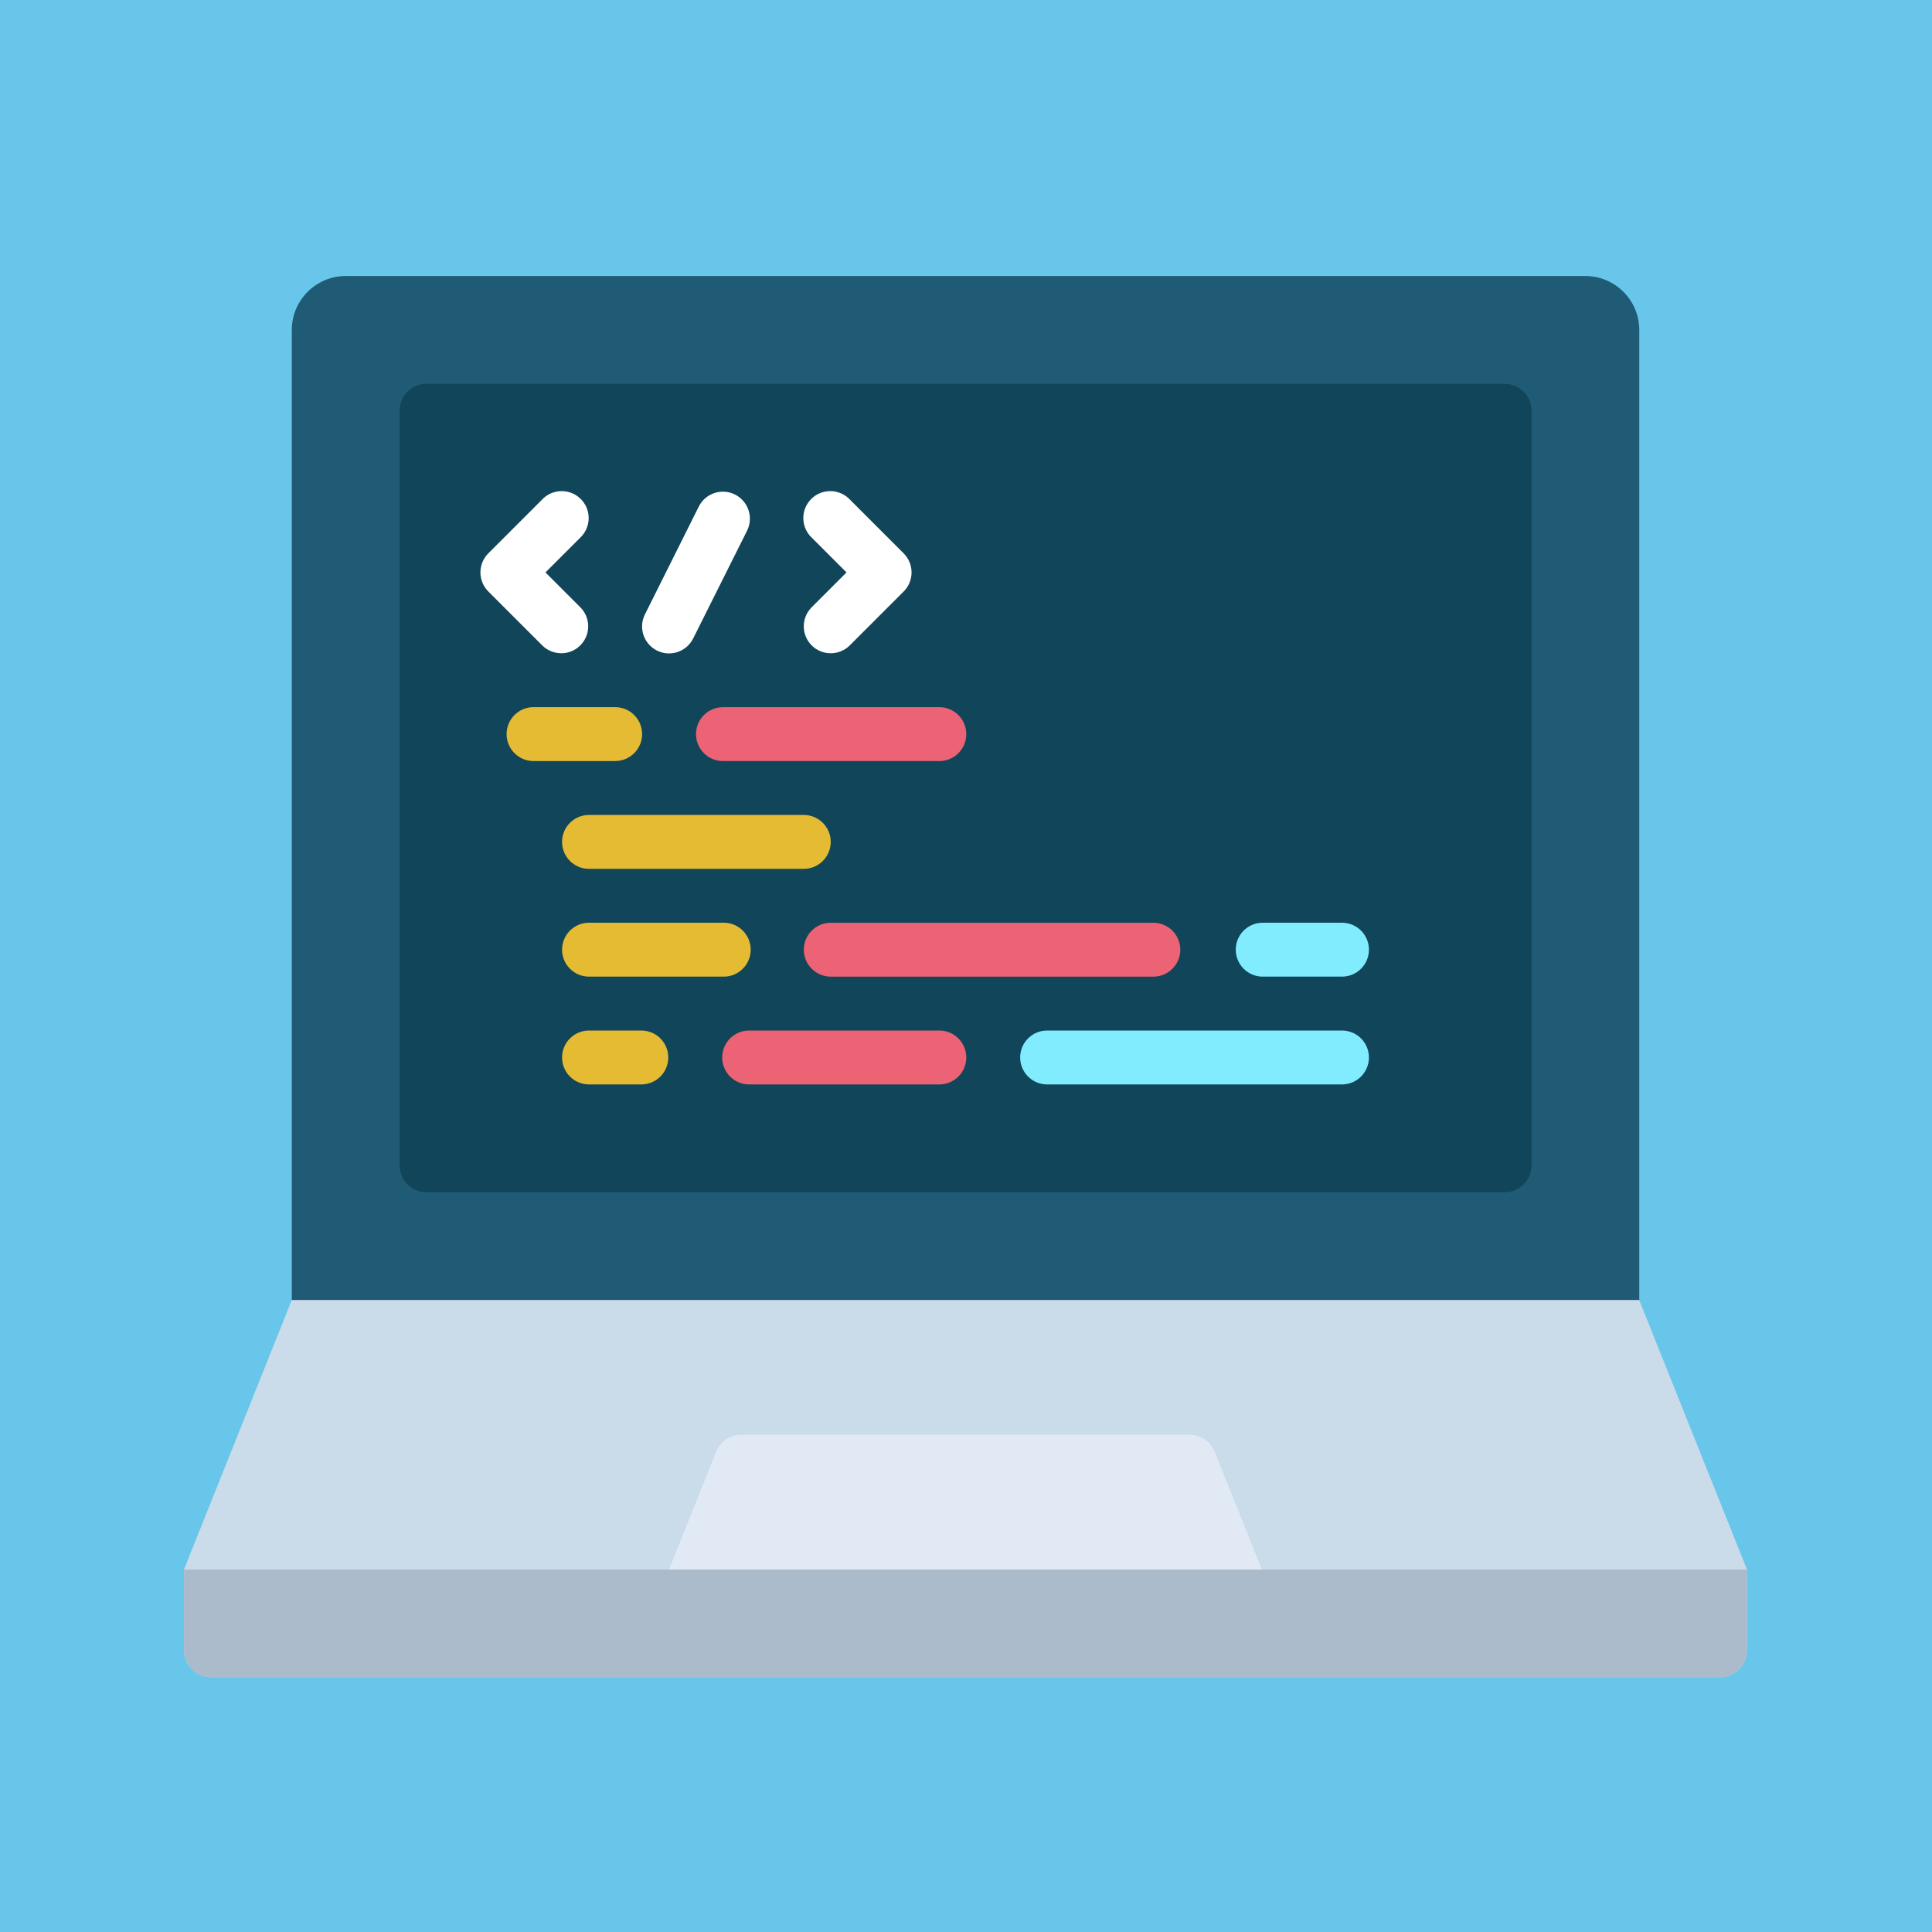
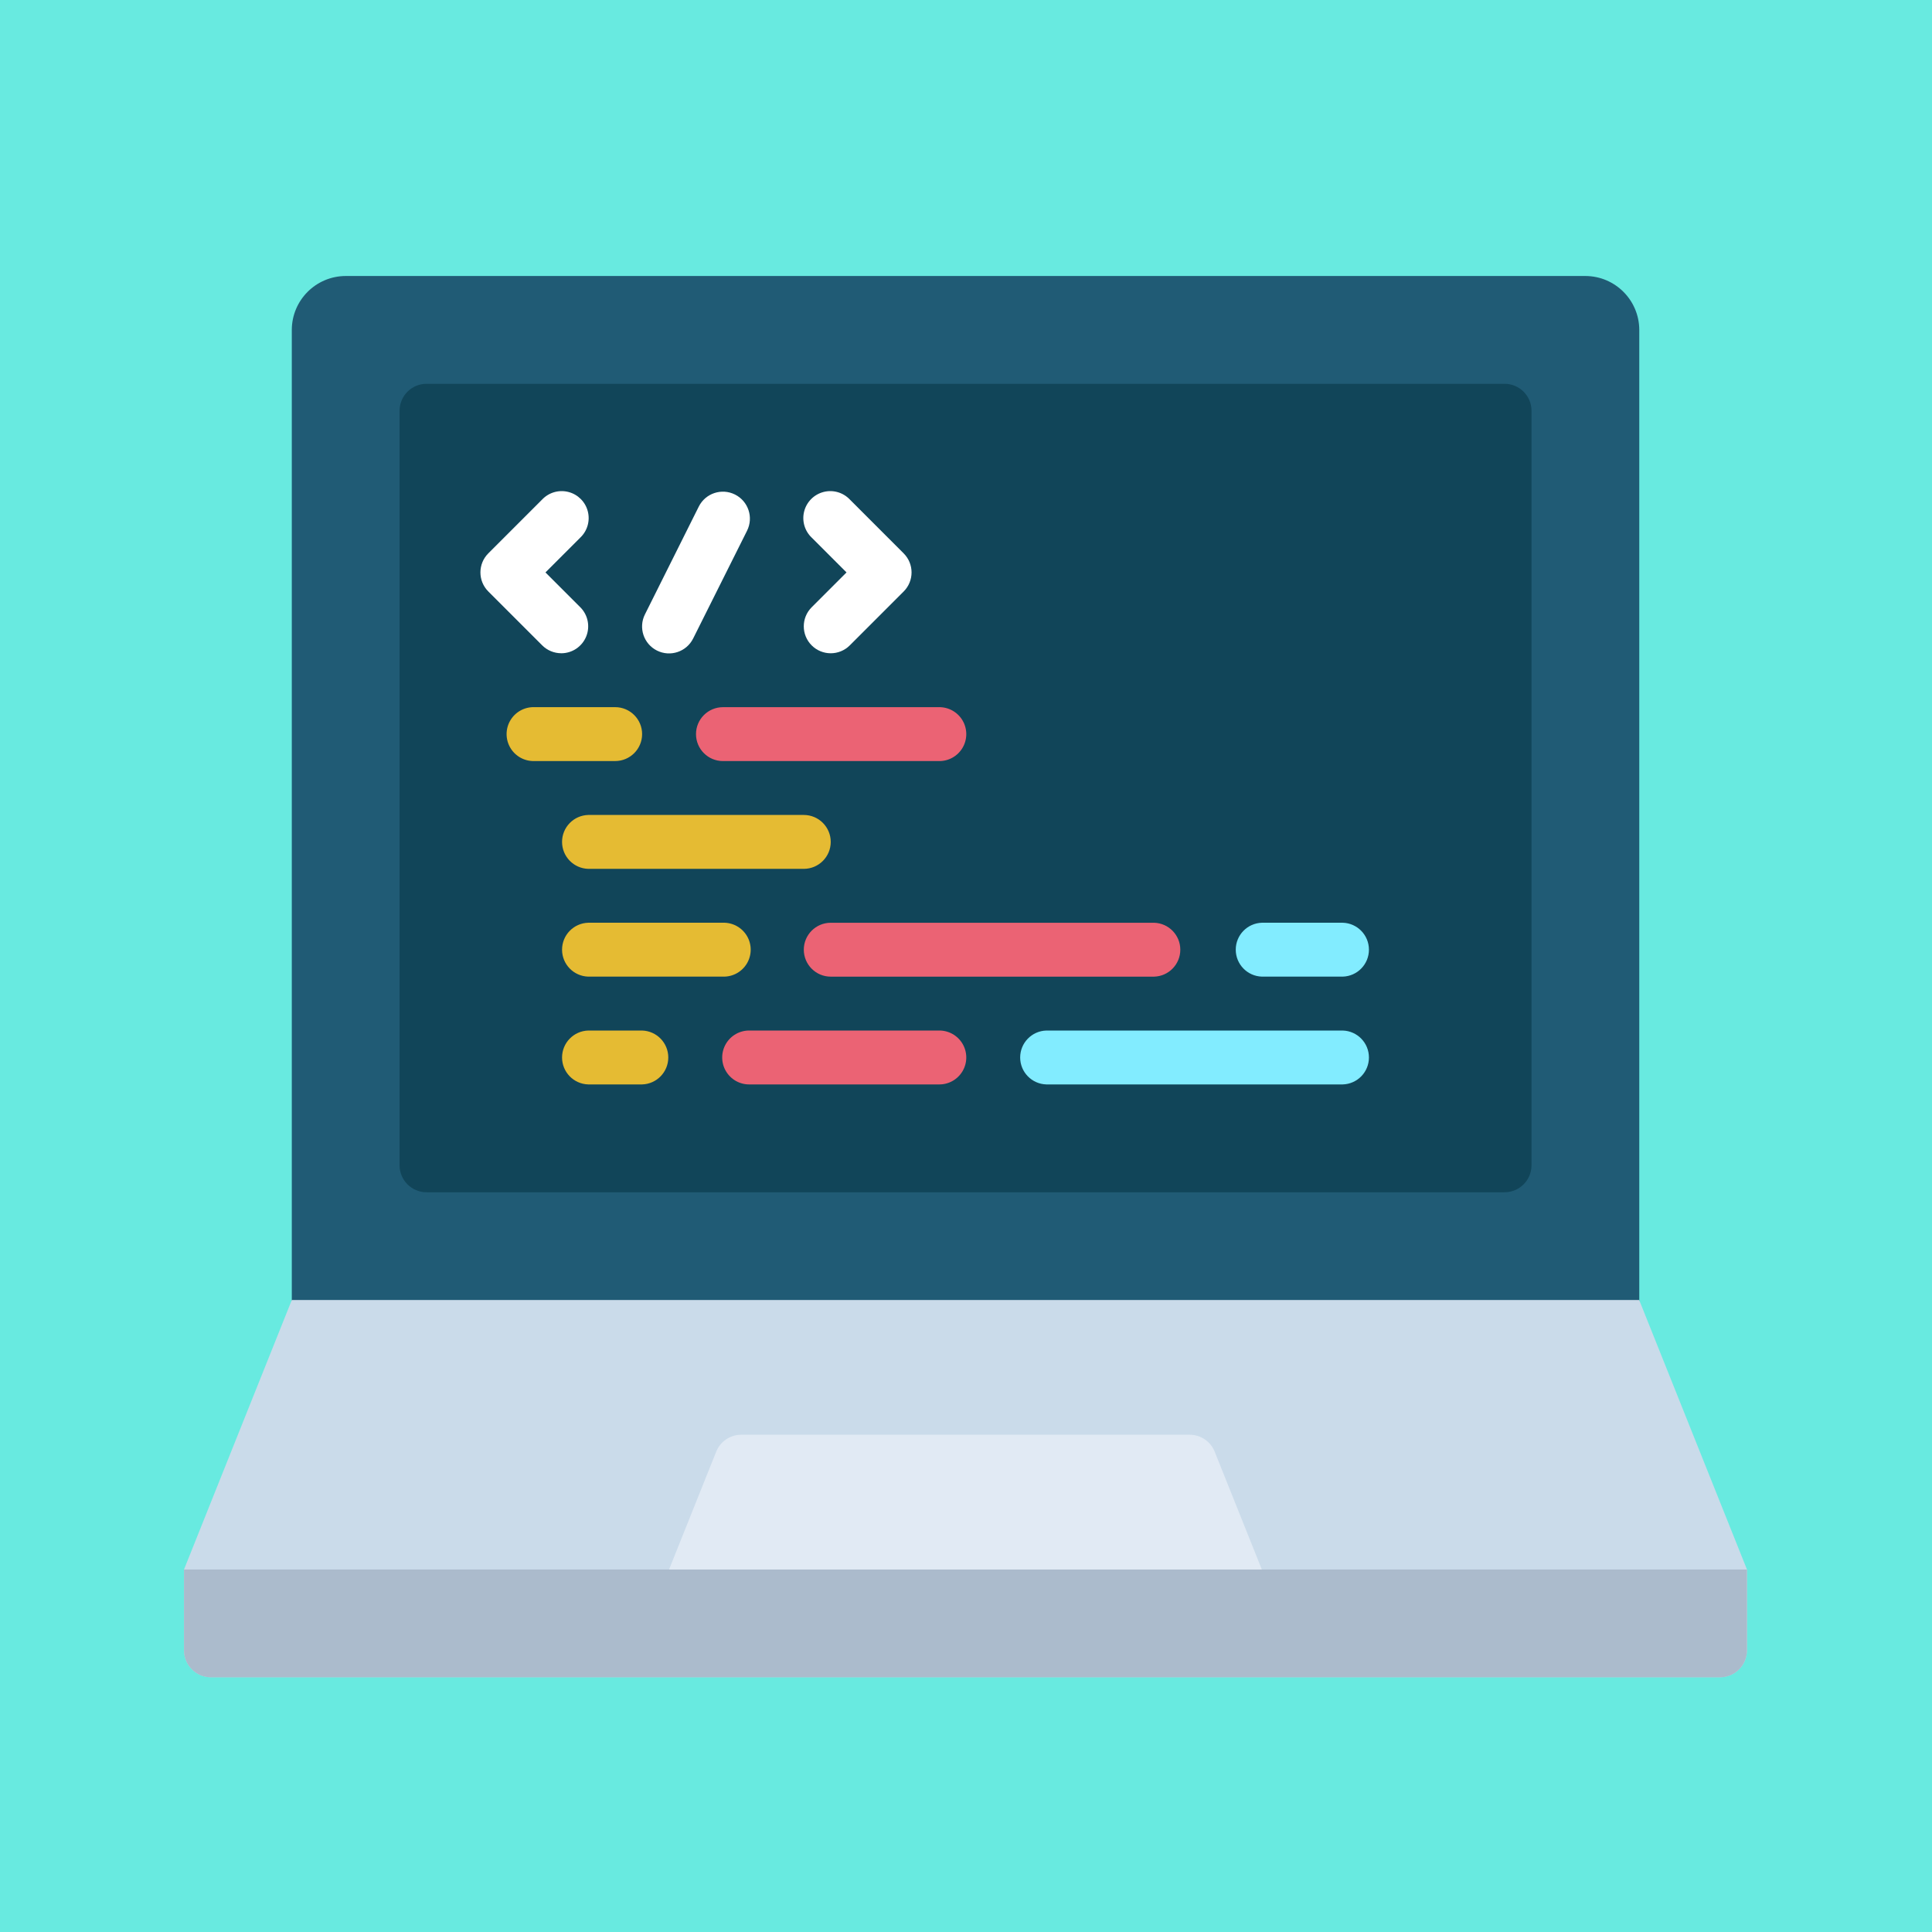
- <svg xmlns="http://www.w3.org/2000/svg" id="img2" width="84" height="84" viewBox="0 0 84 84">
-   <g id="Group_1188741" data-name="Group 1188741">
-     <rect id="Rectangle_458903" data-name="Rectangle 458903" width="84" height="84" fill="#68c6ea" />
+ <svg xmlns="http://www.w3.org/2000/svg" id="Grupo_1212423" data-name="Grupo 1212423" width="84" height="84" viewBox="0 0 84 84">
+   <g id="Grupo_1188741" data-name="Grupo 1188741">
+     <rect id="Rectángulo_458903" data-name="Rectángulo 458903" width="84" height="84" fill="#68eae0" />
    <g id="programacion_2_" data-name="programacion (2)" transform="translate(8 12)">
-       <path id="Path_1032087" data-name="Path 1032087" d="M5,50.866V6.343A2.35,2.35,0,0,1,7.343,4h53.9a2.35,2.35,0,0,1,2.343,2.343V50.866Z" transform="translate(-0.313 -4)" fill="#205b75" />
-       <path id="Path_1032088" data-name="Path 1032088" d="M68.955,53.716v3.515A1.172,1.172,0,0,1,67.783,58.4H2.172A1.172,1.172,0,0,1,1,57.231V53.716L5.687,42H64.269Z" transform="translate(-1 2.522)" fill="#cadbea" />
-       <path id="Path_1032089" data-name="Path 1032089" d="M68.955,52v3.515a1.172,1.172,0,0,1-1.172,1.172H2.172A1.172,1.172,0,0,1,1,55.515V52Z" transform="translate(-1 4.239)" fill="#abbbcc" />
-       <path id="Path_1032090" data-name="Path 1032090" d="M51.5,8h5.542a1.172,1.172,0,0,1,1.172,1.172V41.978a1.172,1.172,0,0,1-1.172,1.172H10.172A1.172,1.172,0,0,1,9,41.978V9.172A1.172,1.172,0,0,1,10.172,8Z" transform="translate(0.373 -3.313)" fill="#114559" />
-       <path id="Path_1032091" data-name="Path 1032091" d="M19,52.858l2.049-5.121A1.172,1.172,0,0,1,22.136,47h19.5a1.172,1.172,0,0,1,1.087.737l2.049,5.121Z" transform="translate(2.09 3.38)" fill="#e1eaf4" />
-       <g id="Group_1188740" data-name="Group 1188740" transform="translate(12.888 9.373)">
-         <path id="Path_1032092" data-name="Path 1032092" d="M15.515,19.03a1.172,1.172,0,0,0,.828-2l-1.515-1.515L16.343,14a1.172,1.172,0,1,0-1.657-1.657l-2.343,2.343a1.172,1.172,0,0,0,0,1.657l2.343,2.343a1.172,1.172,0,0,0,.828.343Z" transform="translate(-12 -12)" fill="#fff" />
-         <path id="Path_1032093" data-name="Path 1032093" d="M24.343,18.687a1.172,1.172,0,0,0,1.657,0l2.343-2.343a1.172,1.172,0,0,0,0-1.657L26,12.343A1.172,1.172,0,1,0,24.343,14l1.515,1.515L24.343,17.03a1.172,1.172,0,0,0,0,1.657Z" transform="translate(-9.941 -12)" fill="#fff" />
-         <path id="Path_1032094" data-name="Path 1032094" d="M18.648,18.912a1.172,1.172,0,0,0,1.572-.525L22.564,13.7a1.172,1.172,0,0,0-2.1-1.047L18.123,17.34a1.172,1.172,0,0,0,.525,1.572Z" transform="translate(-10.971 -11.999)" fill="#fff" />
+       <path id="Trazado_1032087" data-name="Trazado 1032087" d="M5,50.866V6.343A2.35,2.35,0,0,1,7.343,4h53.9a2.35,2.35,0,0,1,2.343,2.343V50.866Z" transform="translate(-0.313 -4)" fill="#205b75" />
+       <path id="Trazado_1032088" data-name="Trazado 1032088" d="M68.955,53.716v3.515A1.172,1.172,0,0,1,67.783,58.4H2.172A1.172,1.172,0,0,1,1,57.231V53.716L5.687,42H64.269Z" transform="translate(-1 2.522)" fill="#cadbea" />
+       <path id="Trazado_1032089" data-name="Trazado 1032089" d="M68.955,52v3.515a1.172,1.172,0,0,1-1.172,1.172H2.172A1.172,1.172,0,0,1,1,55.515V52Z" transform="translate(-1 4.239)" fill="#abbbcc" />
+       <path id="Trazado_1032090" data-name="Trazado 1032090" d="M51.5,8h5.542a1.172,1.172,0,0,1,1.172,1.172V41.978a1.172,1.172,0,0,1-1.172,1.172H10.172A1.172,1.172,0,0,1,9,41.978V9.172A1.172,1.172,0,0,1,10.172,8Z" transform="translate(0.373 -3.313)" fill="#114559" />
+       <path id="Trazado_1032091" data-name="Trazado 1032091" d="M19,52.858l2.049-5.121A1.172,1.172,0,0,1,22.136,47h19.5a1.172,1.172,0,0,1,1.087.737l2.049,5.121Z" transform="translate(2.09 3.38)" fill="#e1eaf4" />
+       <g id="Grupo_1188740" data-name="Grupo 1188740" transform="translate(12.888 9.373)">
+         <path id="Trazado_1032092" data-name="Trazado 1032092" d="M15.515,19.03a1.172,1.172,0,0,0,.828-2l-1.515-1.515L16.343,14a1.172,1.172,0,1,0-1.657-1.657l-2.343,2.343a1.172,1.172,0,0,0,0,1.657l2.343,2.343a1.172,1.172,0,0,0,.828.343Z" transform="translate(-12 -12)" fill="#fff" />
+         <path id="Trazado_1032093" data-name="Trazado 1032093" d="M24.343,18.687a1.172,1.172,0,0,0,1.657,0l2.343-2.343a1.172,1.172,0,0,0,0-1.657L26,12.343A1.172,1.172,0,1,0,24.343,14l1.515,1.515L24.343,17.03a1.172,1.172,0,0,0,0,1.657Z" transform="translate(-9.941 -12)" fill="#fff" />
+         <path id="Trazado_1032094" data-name="Trazado 1032094" d="M18.648,18.912a1.172,1.172,0,0,0,1.572-.525L22.564,13.7a1.172,1.172,0,0,0-2.1-1.047L18.123,17.34a1.172,1.172,0,0,0,.525,1.572Z" transform="translate(-10.971 -11.999)" fill="#fff" />
      </g>
-       <path id="Path_1032095" data-name="Path 1032095" d="M18.858,21.172A1.172,1.172,0,0,0,17.687,20H14.172a1.172,1.172,0,1,0,0,2.343h3.515A1.172,1.172,0,0,0,18.858,21.172Z" transform="translate(1.06 -1.254)" fill="#e5bb33" />
-       <path id="Path_1032096" data-name="Path 1032096" d="M20,21.172a1.172,1.172,0,0,0,1.172,1.172h9.373a1.172,1.172,0,1,0,0-2.343H21.172A1.172,1.172,0,0,0,20,21.172Z" transform="translate(2.261 -1.254)" fill="#eb6374" />
-       <path id="Path_1032097" data-name="Path 1032097" d="M26.716,25.172A1.172,1.172,0,0,0,25.545,24H16.172a1.172,1.172,0,0,0,0,2.343h9.373A1.172,1.172,0,0,0,26.716,25.172Z" transform="translate(1.403 -0.567)" fill="#e5bb33" />
-       <path id="Path_1032098" data-name="Path 1032098" d="M16.172,28a1.172,1.172,0,0,0,0,2.343H22.03a1.172,1.172,0,1,0,0-2.343Z" transform="translate(1.403 0.119)" fill="#e5bb33" />
-       <path id="Path_1032099" data-name="Path 1032099" d="M41.172,30.343h3.515a1.172,1.172,0,0,0,0-2.343H41.172a1.172,1.172,0,0,0,0,2.343Z" transform="translate(5.694 0.119)" fill="#82ecff" />
-       <path id="Path_1032100" data-name="Path 1032100" d="M24,29.172a1.172,1.172,0,0,0,1.172,1.172h14.06a1.172,1.172,0,0,0,0-2.343H25.172A1.172,1.172,0,0,0,24,29.172Z" transform="translate(2.948 0.119)" fill="#eb6374" />
-       <path id="Path_1032101" data-name="Path 1032101" d="M18.515,32H16.172a1.172,1.172,0,0,0,0,2.343h2.343a1.172,1.172,0,0,0,0-2.343Z" transform="translate(1.403 0.806)" fill="#e5bb33" />
-       <path id="Path_1032102" data-name="Path 1032102" d="M46.06,32H33.172a1.172,1.172,0,0,0,0,2.343H46.06a1.172,1.172,0,0,0,0-2.343Z" transform="translate(4.321 0.806)" fill="#82ecff" />
-       <path id="Path_1032103" data-name="Path 1032103" d="M30.373,32h-8.2a1.172,1.172,0,1,0,0,2.343h8.2a1.172,1.172,0,1,0,0-2.343Z" transform="translate(2.433 0.806)" fill="#eb6374" />
+       <path id="Trazado_1032095" data-name="Trazado 1032095" d="M18.858,21.172A1.172,1.172,0,0,0,17.687,20H14.172a1.172,1.172,0,1,0,0,2.343h3.515A1.172,1.172,0,0,0,18.858,21.172Z" transform="translate(1.06 -1.254)" fill="#e5bb33" />
+       <path id="Trazado_1032096" data-name="Trazado 1032096" d="M20,21.172a1.172,1.172,0,0,0,1.172,1.172h9.373a1.172,1.172,0,1,0,0-2.343H21.172A1.172,1.172,0,0,0,20,21.172Z" transform="translate(2.261 -1.254)" fill="#eb6374" />
+       <path id="Trazado_1032097" data-name="Trazado 1032097" d="M26.716,25.172A1.172,1.172,0,0,0,25.545,24H16.172a1.172,1.172,0,0,0,0,2.343h9.373A1.172,1.172,0,0,0,26.716,25.172Z" transform="translate(1.403 -0.567)" fill="#e5bb33" />
+       <path id="Trazado_1032098" data-name="Trazado 1032098" d="M16.172,28a1.172,1.172,0,0,0,0,2.343H22.03a1.172,1.172,0,1,0,0-2.343Z" transform="translate(1.403 0.119)" fill="#e5bb33" />
+       <path id="Trazado_1032099" data-name="Trazado 1032099" d="M41.172,30.343h3.515a1.172,1.172,0,0,0,0-2.343H41.172a1.172,1.172,0,0,0,0,2.343Z" transform="translate(5.694 0.119)" fill="#82ecff" />
+       <path id="Trazado_1032100" data-name="Trazado 1032100" d="M24,29.172a1.172,1.172,0,0,0,1.172,1.172h14.06a1.172,1.172,0,0,0,0-2.343H25.172A1.172,1.172,0,0,0,24,29.172Z" transform="translate(2.948 0.119)" fill="#eb6374" />
+       <path id="Trazado_1032101" data-name="Trazado 1032101" d="M18.515,32H16.172a1.172,1.172,0,0,0,0,2.343h2.343a1.172,1.172,0,0,0,0-2.343Z" transform="translate(1.403 0.806)" fill="#e5bb33" />
+       <path id="Trazado_1032102" data-name="Trazado 1032102" d="M46.06,32H33.172a1.172,1.172,0,0,0,0,2.343H46.06a1.172,1.172,0,0,0,0-2.343Z" transform="translate(4.321 0.806)" fill="#82ecff" />
+       <path id="Trazado_1032103" data-name="Trazado 1032103" d="M30.373,32h-8.2a1.172,1.172,0,1,0,0,2.343h8.2a1.172,1.172,0,1,0,0-2.343Z" transform="translate(2.433 0.806)" fill="#eb6374" />
    </g>
  </g>
</svg>
